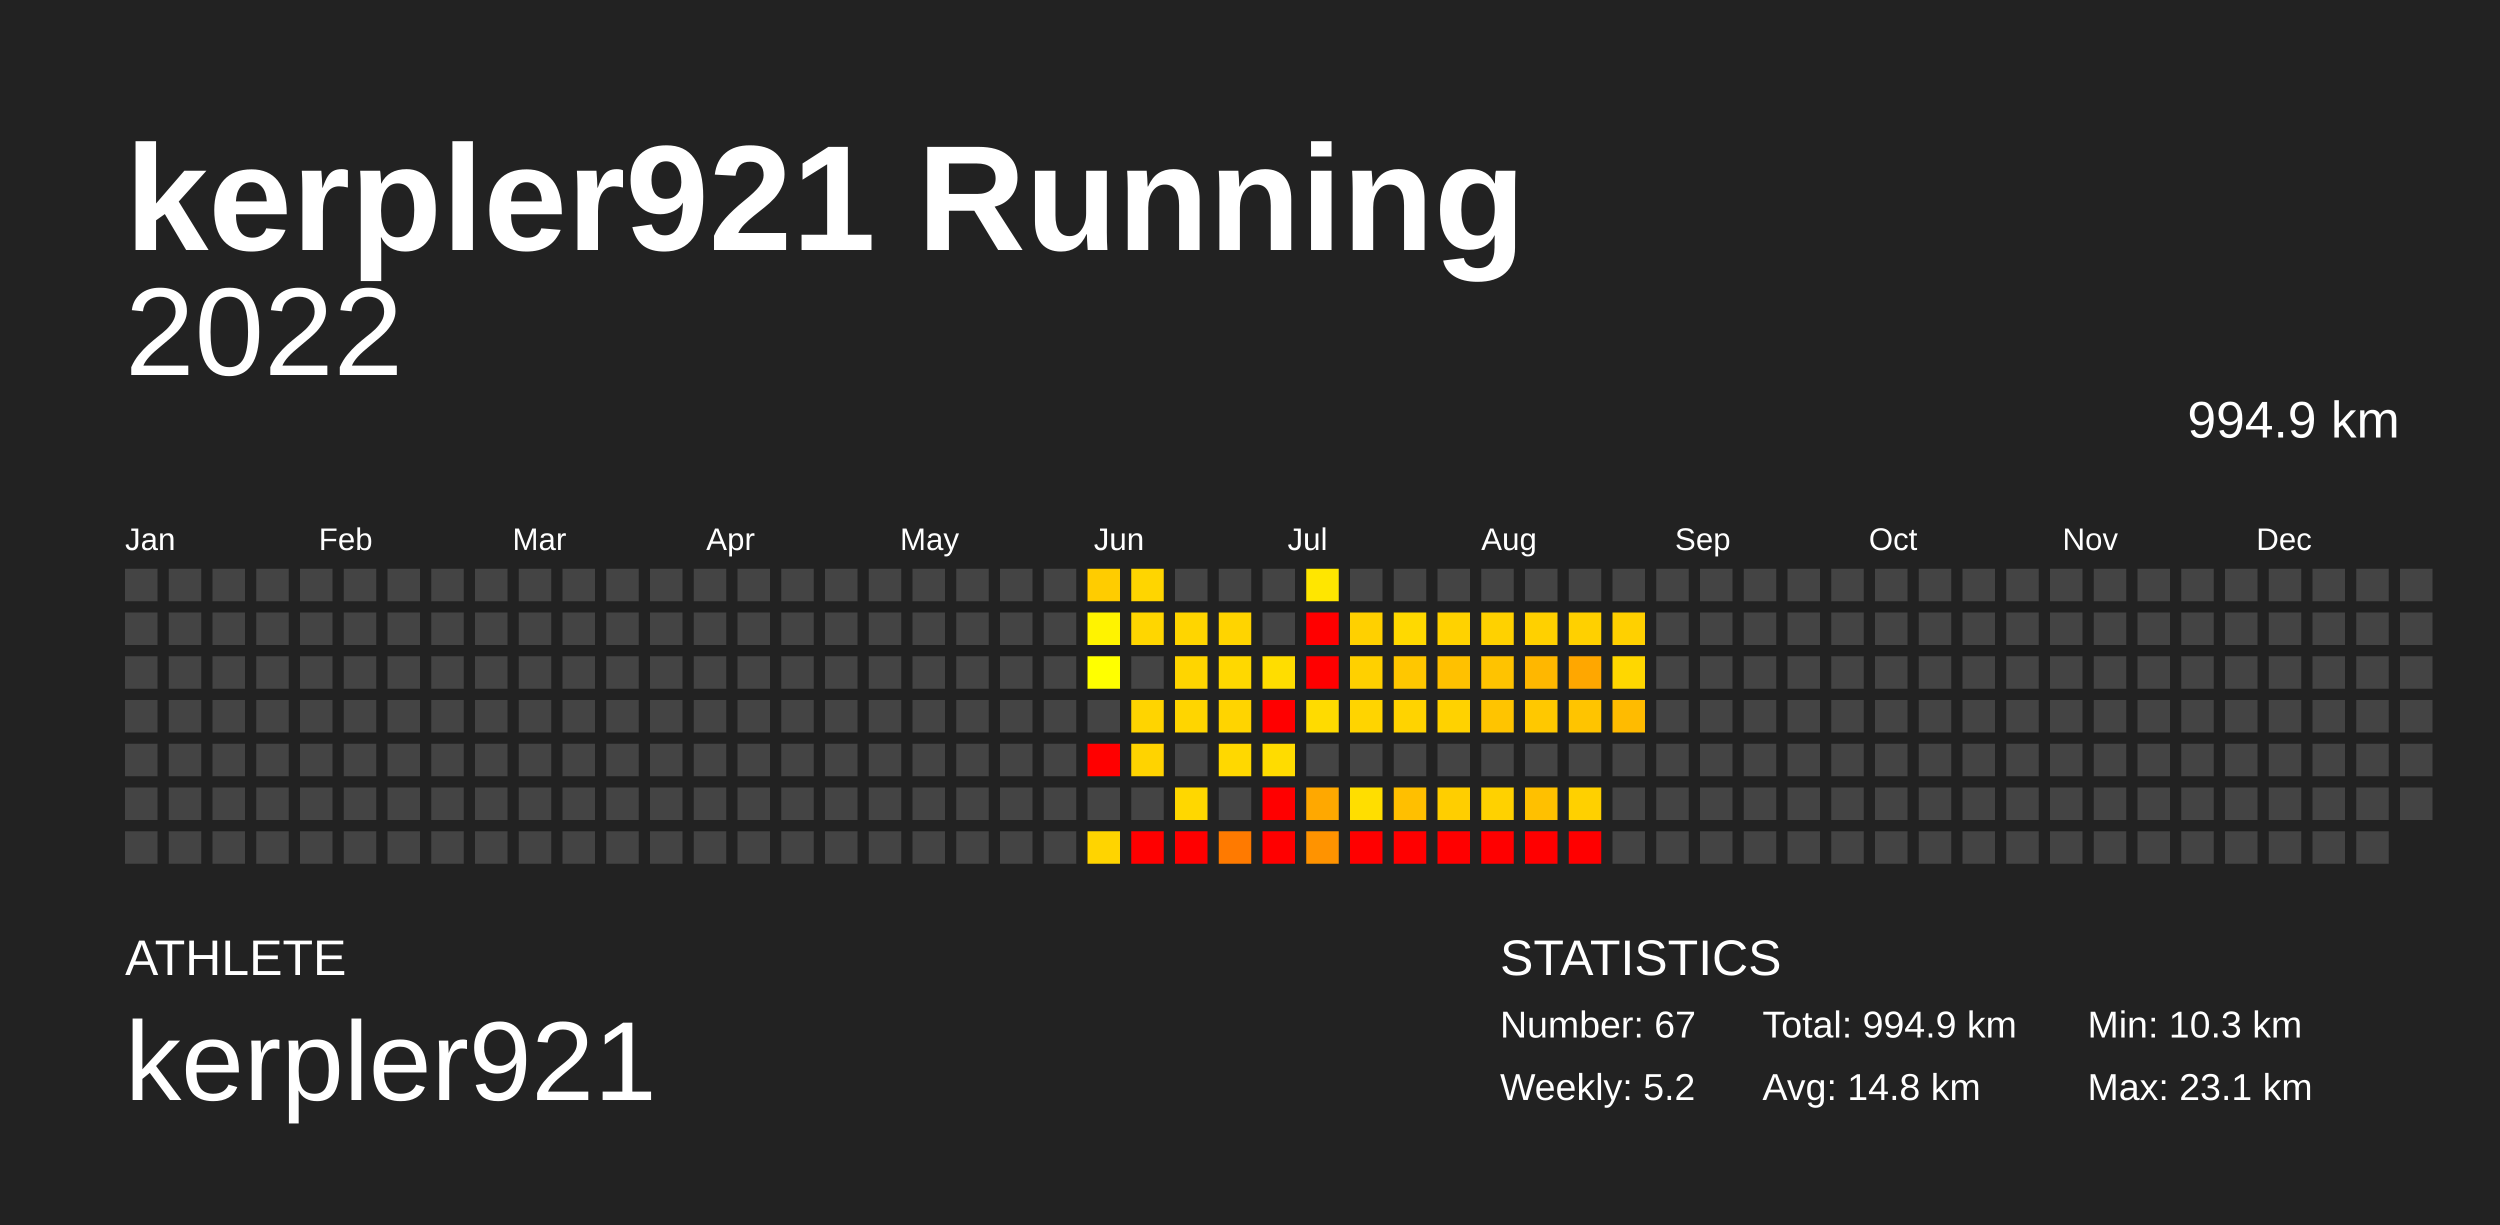
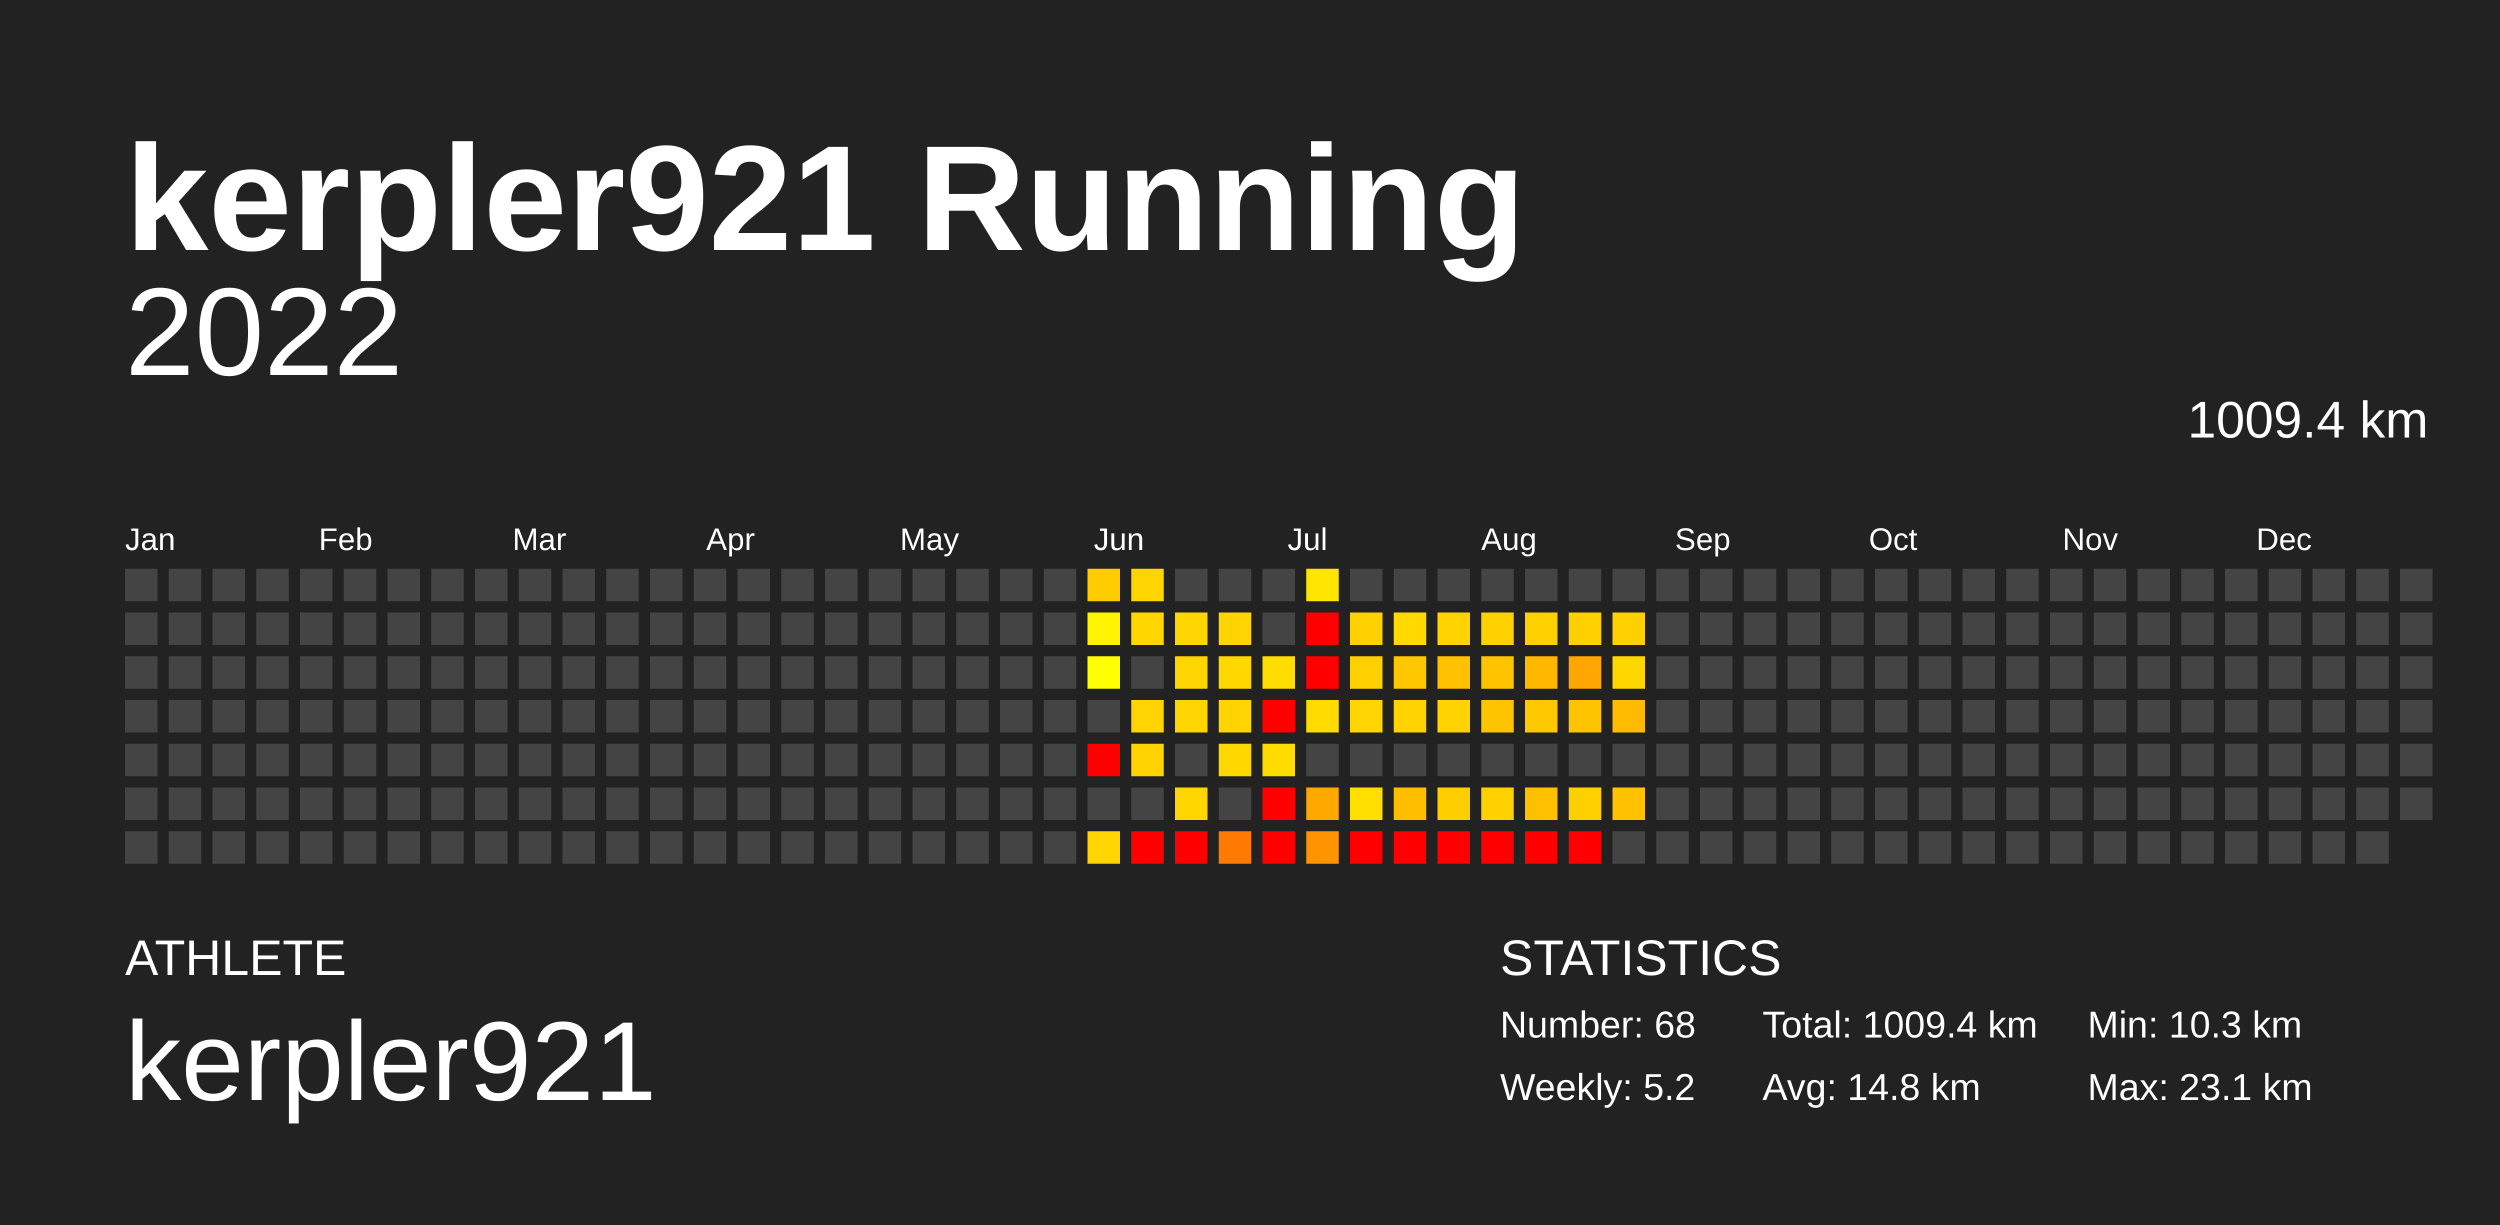
<svg xmlns="http://www.w3.org/2000/svg" baseProfile="full" height="98mm" version="1.1" viewBox="0,0,200,98" width="200mm">
  <defs />
  <rect fill="#222222" height="98" width="200" x="0" y="0" />
  <text fill="#FFFFFF" style="font-size:12px; font-family:Arial; font-weight:bold;" x="10" y="20">kerpler921 Running</text>
  <text fill="#FFFFFF" style="font-size:4px; font-family:Arial" x="10" y="78">ATHLETE</text>
  <text fill="#FFFFFF" style="font-size:9px; font-family:Arial" x="10" y="88">kerpler921</text>
  <text fill="#FFFFFF" style="font-size:4px; font-family:Arial" x="120" y="78">STATISTICS</text>
-   <text fill="#FFFFFF" style="font-size:3px; font-family:Arial" x="120" y="83">Number: 67</text>
+   <text fill="#FFFFFF" style="font-size:3px; font-family:Arial" x="120" y="83">Number: 68</text>
  <text fill="#FFFFFF" style="font-size:3px; font-family:Arial" x="120" y="88">Weekly: 5.2</text>
-   <text fill="#FFFFFF" style="font-size:3px; font-family:Arial" x="141" y="83">Total: 994.9 km</text>
+   <text fill="#FFFFFF" style="font-size:3px; font-family:Arial" x="141" y="83">Total: 1009.4 km</text>
  <text fill="#FFFFFF" style="font-size:3px; font-family:Arial" x="141" y="88">Avg: 14.8 km</text>
  <text fill="#FFFFFF" style="font-size:3px; font-family:Arial" x="167" y="83">Min: 10.3 km</text>
  <text fill="#FFFFFF" style="font-size:3px; font-family:Arial" x="167" y="88">Max: 23.1 km</text>
  <text alignment-baseline="hanging" fill="#FFFFFF" style="font-size:10.0px; font-family:Arial;" x="10" y="30">2022</text>
-   <text alignment-baseline="hanging" fill="#FFFFFF" style="font-size:4.125px; font-family:Arial;" x="175" y="35">994.9 km</text>
+   <text alignment-baseline="hanging" fill="#FFFFFF" style="font-size:4.125px; font-family:Arial;" x="175" y="35">1009.4 km</text>
  <text fill="#FFFFFF" style="font-size:2.5px; font-family:Arial" x="10.0" y="44">Jan</text>
  <text fill="#FFFFFF" style="font-size:2.5px; font-family:Arial" x="25.5" y="44">Feb</text>
  <text fill="#FFFFFF" style="font-size:2.5px; font-family:Arial" x="41.0" y="44">Mar</text>
  <text fill="#FFFFFF" style="font-size:2.5px; font-family:Arial" x="56.5" y="44">Apr</text>
  <text fill="#FFFFFF" style="font-size:2.5px; font-family:Arial" x="72.0" y="44">May</text>
  <text fill="#FFFFFF" style="font-size:2.5px; font-family:Arial" x="87.5" y="44">Jun</text>
  <text fill="#FFFFFF" style="font-size:2.5px; font-family:Arial" x="103.0" y="44">Jul</text>
  <text fill="#FFFFFF" style="font-size:2.5px; font-family:Arial" x="118.5" y="44">Aug</text>
  <text fill="#FFFFFF" style="font-size:2.5px; font-family:Arial" x="134.0" y="44">Sep</text>
  <text fill="#FFFFFF" style="font-size:2.5px; font-family:Arial" x="149.5" y="44">Oct</text>
  <text fill="#FFFFFF" style="font-size:2.5px; font-family:Arial" x="165.0" y="44">Nov</text>
  <text fill="#FFFFFF" style="font-size:2.5px; font-family:Arial" x="180.5" y="44">Dec</text>
  <rect fill="#444444" height="2.6" width="2.6" x="10.0" y="45.5" />
  <rect fill="#444444" height="2.6" width="2.6" x="10.0" y="49.0" />
  <rect fill="#444444" height="2.6" width="2.6" x="10.0" y="52.5" />
  <rect fill="#444444" height="2.6" width="2.6" x="10.0" y="56.0" />
  <rect fill="#444444" height="2.6" width="2.6" x="10.0" y="59.5" />
  <rect fill="#444444" height="2.6" width="2.6" x="10.0" y="63.0" />
  <rect fill="#444444" height="2.6" width="2.6" x="10.0" y="66.5" />
  <rect fill="#444444" height="2.6" width="2.6" x="13.5" y="45.5" />
  <rect fill="#444444" height="2.6" width="2.6" x="13.5" y="49.0" />
  <rect fill="#444444" height="2.6" width="2.6" x="13.5" y="52.5" />
  <rect fill="#444444" height="2.6" width="2.6" x="13.5" y="56.0" />
  <rect fill="#444444" height="2.6" width="2.6" x="13.5" y="59.5" />
  <rect fill="#444444" height="2.6" width="2.6" x="13.5" y="63.0" />
  <rect fill="#444444" height="2.6" width="2.6" x="13.5" y="66.5" />
  <rect fill="#444444" height="2.6" width="2.6" x="17.0" y="45.5" />
  <rect fill="#444444" height="2.6" width="2.6" x="17.0" y="49.0" />
  <rect fill="#444444" height="2.6" width="2.6" x="17.0" y="52.5" />
  <rect fill="#444444" height="2.6" width="2.6" x="17.0" y="56.0" />
  <rect fill="#444444" height="2.6" width="2.6" x="17.0" y="59.5" />
  <rect fill="#444444" height="2.6" width="2.6" x="17.0" y="63.0" />
  <rect fill="#444444" height="2.6" width="2.6" x="17.0" y="66.5" />
  <rect fill="#444444" height="2.6" width="2.6" x="20.5" y="45.5" />
  <rect fill="#444444" height="2.6" width="2.6" x="20.5" y="49.0" />
  <rect fill="#444444" height="2.6" width="2.6" x="20.5" y="52.5" />
  <rect fill="#444444" height="2.6" width="2.6" x="20.5" y="56.0" />
  <rect fill="#444444" height="2.6" width="2.6" x="20.5" y="59.5" />
  <rect fill="#444444" height="2.6" width="2.6" x="20.5" y="63.0" />
  <rect fill="#444444" height="2.6" width="2.6" x="20.5" y="66.5" />
  <rect fill="#444444" height="2.6" width="2.6" x="24.0" y="45.5" />
  <rect fill="#444444" height="2.6" width="2.6" x="24.0" y="49.0" />
  <rect fill="#444444" height="2.6" width="2.6" x="24.0" y="52.5" />
  <rect fill="#444444" height="2.6" width="2.6" x="24.0" y="56.0" />
  <rect fill="#444444" height="2.6" width="2.6" x="24.0" y="59.5" />
  <rect fill="#444444" height="2.6" width="2.6" x="24.0" y="63.0" />
  <rect fill="#444444" height="2.6" width="2.6" x="24.0" y="66.5" />
  <rect fill="#444444" height="2.6" width="2.6" x="27.5" y="45.5" />
  <rect fill="#444444" height="2.6" width="2.6" x="27.5" y="49.0" />
  <rect fill="#444444" height="2.6" width="2.6" x="27.5" y="52.5" />
  <rect fill="#444444" height="2.6" width="2.6" x="27.5" y="56.0" />
  <rect fill="#444444" height="2.6" width="2.6" x="27.5" y="59.5" />
  <rect fill="#444444" height="2.6" width="2.6" x="27.5" y="63.0" />
  <rect fill="#444444" height="2.6" width="2.6" x="27.5" y="66.5" />
  <rect fill="#444444" height="2.6" width="2.6" x="31.0" y="45.5" />
  <rect fill="#444444" height="2.6" width="2.6" x="31.0" y="49.0" />
  <rect fill="#444444" height="2.6" width="2.6" x="31.0" y="52.5" />
  <rect fill="#444444" height="2.6" width="2.6" x="31.0" y="56.0" />
  <rect fill="#444444" height="2.6" width="2.6" x="31.0" y="59.5" />
  <rect fill="#444444" height="2.6" width="2.6" x="31.0" y="63.0" />
  <rect fill="#444444" height="2.6" width="2.6" x="31.0" y="66.5" />
  <rect fill="#444444" height="2.6" width="2.6" x="34.5" y="45.5" />
  <rect fill="#444444" height="2.6" width="2.6" x="34.5" y="49.0" />
  <rect fill="#444444" height="2.6" width="2.6" x="34.5" y="52.5" />
  <rect fill="#444444" height="2.6" width="2.6" x="34.5" y="56.0" />
  <rect fill="#444444" height="2.6" width="2.6" x="34.5" y="59.5" />
  <rect fill="#444444" height="2.6" width="2.6" x="34.5" y="63.0" />
  <rect fill="#444444" height="2.6" width="2.6" x="34.5" y="66.5" />
  <rect fill="#444444" height="2.6" width="2.6" x="38.0" y="45.5" />
  <rect fill="#444444" height="2.6" width="2.6" x="38.0" y="49.0" />
  <rect fill="#444444" height="2.6" width="2.6" x="38.0" y="52.5" />
  <rect fill="#444444" height="2.6" width="2.6" x="38.0" y="56.0" />
  <rect fill="#444444" height="2.6" width="2.6" x="38.0" y="59.5" />
  <rect fill="#444444" height="2.6" width="2.6" x="38.0" y="63.0" />
  <rect fill="#444444" height="2.6" width="2.6" x="38.0" y="66.5" />
  <rect fill="#444444" height="2.6" width="2.6" x="41.5" y="45.5" />
  <rect fill="#444444" height="2.6" width="2.6" x="41.5" y="49.0" />
  <rect fill="#444444" height="2.6" width="2.6" x="41.5" y="52.5" />
  <rect fill="#444444" height="2.6" width="2.6" x="41.5" y="56.0" />
  <rect fill="#444444" height="2.6" width="2.6" x="41.5" y="59.5" />
  <rect fill="#444444" height="2.6" width="2.6" x="41.5" y="63.0" />
  <rect fill="#444444" height="2.6" width="2.6" x="41.5" y="66.5" />
  <rect fill="#444444" height="2.6" width="2.6" x="45.0" y="45.5" />
  <rect fill="#444444" height="2.6" width="2.6" x="45.0" y="49.0" />
  <rect fill="#444444" height="2.6" width="2.6" x="45.0" y="52.5" />
  <rect fill="#444444" height="2.6" width="2.6" x="45.0" y="56.0" />
  <rect fill="#444444" height="2.6" width="2.6" x="45.0" y="59.5" />
  <rect fill="#444444" height="2.6" width="2.6" x="45.0" y="63.0" />
  <rect fill="#444444" height="2.6" width="2.6" x="45.0" y="66.5" />
  <rect fill="#444444" height="2.6" width="2.6" x="48.5" y="45.5" />
  <rect fill="#444444" height="2.6" width="2.6" x="48.5" y="49.0" />
  <rect fill="#444444" height="2.6" width="2.6" x="48.5" y="52.5" />
  <rect fill="#444444" height="2.6" width="2.6" x="48.5" y="56.0" />
  <rect fill="#444444" height="2.6" width="2.6" x="48.5" y="59.5" />
  <rect fill="#444444" height="2.6" width="2.6" x="48.5" y="63.0" />
  <rect fill="#444444" height="2.6" width="2.6" x="48.5" y="66.5" />
  <rect fill="#444444" height="2.6" width="2.6" x="52.0" y="45.5" />
  <rect fill="#444444" height="2.6" width="2.6" x="52.0" y="49.0" />
  <rect fill="#444444" height="2.6" width="2.6" x="52.0" y="52.5" />
  <rect fill="#444444" height="2.6" width="2.6" x="52.0" y="56.0" />
  <rect fill="#444444" height="2.6" width="2.6" x="52.0" y="59.5" />
  <rect fill="#444444" height="2.6" width="2.6" x="52.0" y="63.0" />
  <rect fill="#444444" height="2.6" width="2.6" x="52.0" y="66.5" />
  <rect fill="#444444" height="2.6" width="2.6" x="55.5" y="45.5" />
  <rect fill="#444444" height="2.6" width="2.6" x="55.5" y="49.0" />
  <rect fill="#444444" height="2.6" width="2.6" x="55.5" y="52.5" />
  <rect fill="#444444" height="2.6" width="2.6" x="55.5" y="56.0" />
  <rect fill="#444444" height="2.6" width="2.6" x="55.5" y="59.5" />
  <rect fill="#444444" height="2.6" width="2.6" x="55.5" y="63.0" />
  <rect fill="#444444" height="2.6" width="2.6" x="55.5" y="66.5" />
  <rect fill="#444444" height="2.6" width="2.6" x="59.0" y="45.5" />
  <rect fill="#444444" height="2.6" width="2.6" x="59.0" y="49.0" />
  <rect fill="#444444" height="2.6" width="2.6" x="59.0" y="52.5" />
  <rect fill="#444444" height="2.6" width="2.6" x="59.0" y="56.0" />
  <rect fill="#444444" height="2.6" width="2.6" x="59.0" y="59.5" />
  <rect fill="#444444" height="2.6" width="2.6" x="59.0" y="63.0" />
  <rect fill="#444444" height="2.6" width="2.6" x="59.0" y="66.5" />
  <rect fill="#444444" height="2.6" width="2.6" x="62.5" y="45.5" />
  <rect fill="#444444" height="2.6" width="2.6" x="62.5" y="49.0" />
  <rect fill="#444444" height="2.6" width="2.6" x="62.5" y="52.5" />
  <rect fill="#444444" height="2.6" width="2.6" x="62.5" y="56.0" />
  <rect fill="#444444" height="2.6" width="2.6" x="62.5" y="59.5" />
  <rect fill="#444444" height="2.6" width="2.6" x="62.5" y="63.0" />
  <rect fill="#444444" height="2.6" width="2.6" x="62.5" y="66.5" />
  <rect fill="#444444" height="2.6" width="2.6" x="66.0" y="45.5" />
  <rect fill="#444444" height="2.6" width="2.6" x="66.0" y="49.0" />
  <rect fill="#444444" height="2.6" width="2.6" x="66.0" y="52.5" />
  <rect fill="#444444" height="2.6" width="2.6" x="66.0" y="56.0" />
  <rect fill="#444444" height="2.6" width="2.6" x="66.0" y="59.5" />
  <rect fill="#444444" height="2.6" width="2.6" x="66.0" y="63.0" />
  <rect fill="#444444" height="2.6" width="2.6" x="66.0" y="66.5" />
  <rect fill="#444444" height="2.6" width="2.6" x="69.5" y="45.5" />
  <rect fill="#444444" height="2.6" width="2.6" x="69.5" y="49.0" />
  <rect fill="#444444" height="2.6" width="2.6" x="69.5" y="52.5" />
  <rect fill="#444444" height="2.6" width="2.6" x="69.5" y="56.0" />
  <rect fill="#444444" height="2.6" width="2.6" x="69.5" y="59.5" />
  <rect fill="#444444" height="2.6" width="2.6" x="69.5" y="63.0" />
  <rect fill="#444444" height="2.6" width="2.6" x="69.5" y="66.5" />
  <rect fill="#444444" height="2.6" width="2.6" x="73.0" y="45.5" />
  <rect fill="#444444" height="2.6" width="2.6" x="73.0" y="49.0" />
  <rect fill="#444444" height="2.6" width="2.6" x="73.0" y="52.5" />
  <rect fill="#444444" height="2.6" width="2.6" x="73.0" y="56.0" />
  <rect fill="#444444" height="2.6" width="2.6" x="73.0" y="59.5" />
  <rect fill="#444444" height="2.6" width="2.6" x="73.0" y="63.0" />
  <rect fill="#444444" height="2.6" width="2.6" x="73.0" y="66.5" />
  <rect fill="#444444" height="2.6" width="2.6" x="76.5" y="45.5" />
  <rect fill="#444444" height="2.6" width="2.6" x="76.5" y="49.0" />
  <rect fill="#444444" height="2.6" width="2.6" x="76.5" y="52.5" />
  <rect fill="#444444" height="2.6" width="2.6" x="76.5" y="56.0" />
  <rect fill="#444444" height="2.6" width="2.6" x="76.5" y="59.5" />
  <rect fill="#444444" height="2.6" width="2.6" x="76.5" y="63.0" />
  <rect fill="#444444" height="2.6" width="2.6" x="76.5" y="66.5" />
  <rect fill="#444444" height="2.6" width="2.6" x="80.0" y="45.5" />
  <rect fill="#444444" height="2.6" width="2.6" x="80.0" y="49.0" />
  <rect fill="#444444" height="2.6" width="2.6" x="80.0" y="52.5" />
  <rect fill="#444444" height="2.6" width="2.6" x="80.0" y="56.0" />
  <rect fill="#444444" height="2.6" width="2.6" x="80.0" y="59.5" />
  <rect fill="#444444" height="2.6" width="2.6" x="80.0" y="63.0" />
  <rect fill="#444444" height="2.6" width="2.6" x="80.0" y="66.5" />
  <rect fill="#444444" height="2.6" width="2.6" x="83.5" y="45.5" />
  <rect fill="#444444" height="2.6" width="2.6" x="83.5" y="49.0" />
  <rect fill="#444444" height="2.6" width="2.6" x="83.5" y="52.5" />
  <rect fill="#444444" height="2.6" width="2.6" x="83.5" y="56.0" />
  <rect fill="#444444" height="2.6" width="2.6" x="83.5" y="59.5" />
  <rect fill="#444444" height="2.6" width="2.6" x="83.5" y="63.0" />
  <rect fill="#444444" height="2.6" width="2.6" x="83.5" y="66.5" />
  <rect fill="#ffcc00" height="2.6" width="2.6" x="87.0" y="45.5" />
  <rect fill="#fff300" height="2.6" width="2.6" x="87.0" y="49.0" />
  <rect fill="#ffff00" height="2.6" width="2.6" x="87.0" y="52.5" />
  <rect fill="#444444" height="2.6" width="2.6" x="87.0" y="56.0" />
  <rect fill="red" height="2.6" width="2.6" x="87.0" y="59.5" />
  <rect fill="#444444" height="2.6" width="2.6" x="87.0" y="63.0" />
  <rect fill="#ffd400" height="2.6" width="2.6" x="87.0" y="66.5" />
  <rect fill="#ffd500" height="2.6" width="2.6" x="90.5" y="45.5" />
  <rect fill="#ffd600" height="2.6" width="2.6" x="90.5" y="49.0" />
  <rect fill="#444444" height="2.6" width="2.6" x="90.5" y="52.5" />
  <rect fill="#ffd400" height="2.6" width="2.6" x="90.5" y="56.0" />
  <rect fill="#ffd300" height="2.6" width="2.6" x="90.5" y="59.5" />
  <rect fill="#444444" height="2.6" width="2.6" x="90.5" y="63.0" />
  <rect fill="red" height="2.6" width="2.6" x="90.5" y="66.5" />
  <rect fill="#444444" height="2.6" width="2.6" x="94.0" y="45.5" />
  <rect fill="#ffd500" height="2.6" width="2.6" x="94.0" y="49.0" />
  <rect fill="#ffd500" height="2.6" width="2.6" x="94.0" y="52.5" />
  <rect fill="#ffd500" height="2.6" width="2.6" x="94.0" y="56.0" />
  <rect fill="#444444" height="2.6" width="2.6" x="94.0" y="59.5" />
  <rect fill="#ffd700" height="2.6" width="2.6" x="94.0" y="63.0" />
  <rect fill="red" height="2.6" width="2.6" x="94.0" y="66.5" />
  <rect fill="#444444" height="2.6" width="2.6" x="97.5" y="45.5" />
  <rect fill="#ffd400" height="2.6" width="2.6" x="97.5" y="49.0" />
  <rect fill="#ffd800" height="2.6" width="2.6" x="97.5" y="52.5" />
  <rect fill="#ffd400" height="2.6" width="2.6" x="97.5" y="56.0" />
  <rect fill="#ffd800" height="2.6" width="2.6" x="97.5" y="59.5" />
  <rect fill="#444444" height="2.6" width="2.6" x="97.5" y="63.0" />
  <rect fill="#ff7a00" height="2.6" width="2.6" x="97.5" y="66.5" />
  <rect fill="#444444" height="2.6" width="2.6" x="101.0" y="45.5" />
  <rect fill="#444444" height="2.6" width="2.6" x="101.0" y="49.0" />
  <rect fill="#ffdd00" height="2.6" width="2.6" x="101.0" y="52.5" />
  <rect fill="red" height="2.6" width="2.6" x="101.0" y="56.0" />
  <rect fill="#ffdc00" height="2.6" width="2.6" x="101.0" y="59.5" />
  <rect fill="red" height="2.6" width="2.6" x="101.0" y="63.0" />
  <rect fill="red" height="2.6" width="2.6" x="101.0" y="66.5" />
  <rect fill="#ffe600" height="2.6" width="2.6" x="104.5" y="45.5" />
  <rect fill="red" height="2.6" width="2.6" x="104.5" y="49.0" />
  <rect fill="red" height="2.6" width="2.6" x="104.5" y="52.5" />
  <rect fill="#ffdb00" height="2.6" width="2.6" x="104.5" y="56.0" />
  <rect fill="#444444" height="2.6" width="2.6" x="104.5" y="59.5" />
  <rect fill="#ffa800" height="2.6" width="2.6" x="104.5" y="63.0" />
  <rect fill="#ff9300" height="2.6" width="2.6" x="104.5" y="66.5" />
  <rect fill="#444444" height="2.6" width="2.6" x="108.0" y="45.5" />
  <rect fill="#ffd000" height="2.6" width="2.6" x="108.0" y="49.0" />
  <rect fill="#ffd000" height="2.6" width="2.6" x="108.0" y="52.5" />
  <rect fill="#ffd400" height="2.6" width="2.6" x="108.0" y="56.0" />
  <rect fill="#444444" height="2.6" width="2.6" x="108.0" y="59.5" />
  <rect fill="#ffde00" height="2.6" width="2.6" x="108.0" y="63.0" />
  <rect fill="red" height="2.6" width="2.6" x="108.0" y="66.5" />
  <rect fill="#444444" height="2.6" width="2.6" x="111.5" y="45.5" />
  <rect fill="#ffd900" height="2.6" width="2.6" x="111.5" y="49.0" />
  <rect fill="#ffc700" height="2.6" width="2.6" x="111.5" y="52.5" />
  <rect fill="#ffd300" height="2.6" width="2.6" x="111.5" y="56.0" />
  <rect fill="#444444" height="2.6" width="2.6" x="111.5" y="59.5" />
  <rect fill="#ffbf00" height="2.6" width="2.6" x="111.5" y="63.0" />
  <rect fill="red" height="2.6" width="2.6" x="111.5" y="66.5" />
  <rect fill="#444444" height="2.6" width="2.6" x="115.0" y="45.5" />
  <rect fill="#ffd200" height="2.6" width="2.6" x="115.0" y="49.0" />
  <rect fill="#ffc100" height="2.6" width="2.6" x="115.0" y="52.5" />
  <rect fill="#ffd200" height="2.6" width="2.6" x="115.0" y="56.0" />
  <rect fill="#444444" height="2.6" width="2.6" x="115.0" y="59.5" />
  <rect fill="#ffce00" height="2.6" width="2.6" x="115.0" y="63.0" />
  <rect fill="red" height="2.6" width="2.6" x="115.0" y="66.5" />
  <rect fill="#444444" height="2.6" width="2.6" x="118.5" y="45.5" />
  <rect fill="#ffd100" height="2.6" width="2.6" x="118.5" y="49.0" />
  <rect fill="#ffc300" height="2.6" width="2.6" x="118.5" y="52.5" />
  <rect fill="#ffc400" height="2.6" width="2.6" x="118.5" y="56.0" />
  <rect fill="#444444" height="2.6" width="2.6" x="118.5" y="59.5" />
  <rect fill="#ffd100" height="2.6" width="2.6" x="118.5" y="63.0" />
  <rect fill="red" height="2.6" width="2.6" x="118.5" y="66.5" />
  <rect fill="#444444" height="2.6" width="2.6" x="122.0" y="45.5" />
  <rect fill="#ffd000" height="2.6" width="2.6" x="122.0" y="49.0" />
  <rect fill="#ffb700" height="2.6" width="2.6" x="122.0" y="52.5" />
  <rect fill="#ffc800" height="2.6" width="2.6" x="122.0" y="56.0" />
  <rect fill="#444444" height="2.6" width="2.6" x="122.0" y="59.5" />
  <rect fill="#ffc000" height="2.6" width="2.6" x="122.0" y="63.0" />
  <rect fill="red" height="2.6" width="2.6" x="122.0" y="66.5" />
  <rect fill="#444444" height="2.6" width="2.6" x="125.5" y="45.5" />
  <rect fill="#ffd000" height="2.6" width="2.6" x="125.5" y="49.0" />
  <rect fill="#ffa700" height="2.6" width="2.6" x="125.5" y="52.5" />
  <rect fill="#ffc400" height="2.6" width="2.6" x="125.5" y="56.0" />
  <rect fill="#444444" height="2.6" width="2.6" x="125.5" y="59.5" />
  <rect fill="#ffd000" height="2.6" width="2.6" x="125.5" y="63.0" />
  <rect fill="red" height="2.6" width="2.6" x="125.5" y="66.5" />
  <rect fill="#444444" height="2.6" width="2.6" x="129.0" y="45.5" />
  <rect fill="#ffd000" height="2.6" width="2.6" x="129.0" y="49.0" />
  <rect fill="#ffd700" height="2.6" width="2.6" x="129.0" y="52.5" />
  <rect fill="#ffbb00" height="2.6" width="2.6" x="129.0" y="56.0" />
  <rect fill="#444444" height="2.6" width="2.6" x="129.0" y="59.5" />
-   <rect fill="#444444" height="2.6" width="2.6" x="129.0" y="63.0" />
+   <rect fill="#ffc100" height="2.6" width="2.6" x="129.0" y="63.0" />
  <rect fill="#444444" height="2.6" width="2.6" x="129.0" y="66.5" />
  <rect fill="#444444" height="2.6" width="2.6" x="132.5" y="45.5" />
  <rect fill="#444444" height="2.6" width="2.6" x="132.5" y="49.0" />
  <rect fill="#444444" height="2.6" width="2.6" x="132.5" y="52.5" />
  <rect fill="#444444" height="2.6" width="2.6" x="132.5" y="56.0" />
  <rect fill="#444444" height="2.6" width="2.6" x="132.5" y="59.5" />
  <rect fill="#444444" height="2.6" width="2.6" x="132.5" y="63.0" />
  <rect fill="#444444" height="2.6" width="2.6" x="132.5" y="66.5" />
  <rect fill="#444444" height="2.6" width="2.6" x="136.0" y="45.5" />
  <rect fill="#444444" height="2.6" width="2.6" x="136.0" y="49.0" />
  <rect fill="#444444" height="2.6" width="2.6" x="136.0" y="52.5" />
  <rect fill="#444444" height="2.6" width="2.6" x="136.0" y="56.0" />
  <rect fill="#444444" height="2.6" width="2.6" x="136.0" y="59.5" />
  <rect fill="#444444" height="2.6" width="2.6" x="136.0" y="63.0" />
  <rect fill="#444444" height="2.6" width="2.6" x="136.0" y="66.5" />
  <rect fill="#444444" height="2.6" width="2.6" x="139.5" y="45.5" />
  <rect fill="#444444" height="2.6" width="2.6" x="139.5" y="49.0" />
  <rect fill="#444444" height="2.6" width="2.6" x="139.5" y="52.5" />
  <rect fill="#444444" height="2.6" width="2.6" x="139.5" y="56.0" />
  <rect fill="#444444" height="2.6" width="2.6" x="139.5" y="59.5" />
  <rect fill="#444444" height="2.6" width="2.6" x="139.5" y="63.0" />
  <rect fill="#444444" height="2.6" width="2.6" x="139.5" y="66.5" />
  <rect fill="#444444" height="2.6" width="2.6" x="143.0" y="45.5" />
  <rect fill="#444444" height="2.6" width="2.6" x="143.0" y="49.0" />
  <rect fill="#444444" height="2.6" width="2.6" x="143.0" y="52.5" />
  <rect fill="#444444" height="2.6" width="2.6" x="143.0" y="56.0" />
  <rect fill="#444444" height="2.6" width="2.6" x="143.0" y="59.5" />
  <rect fill="#444444" height="2.6" width="2.6" x="143.0" y="63.0" />
  <rect fill="#444444" height="2.6" width="2.6" x="143.0" y="66.5" />
  <rect fill="#444444" height="2.6" width="2.6" x="146.5" y="45.5" />
  <rect fill="#444444" height="2.6" width="2.6" x="146.5" y="49.0" />
  <rect fill="#444444" height="2.6" width="2.6" x="146.5" y="52.5" />
  <rect fill="#444444" height="2.6" width="2.6" x="146.5" y="56.0" />
  <rect fill="#444444" height="2.6" width="2.6" x="146.5" y="59.5" />
  <rect fill="#444444" height="2.6" width="2.6" x="146.5" y="63.0" />
  <rect fill="#444444" height="2.6" width="2.6" x="146.5" y="66.5" />
  <rect fill="#444444" height="2.6" width="2.6" x="150.0" y="45.5" />
  <rect fill="#444444" height="2.6" width="2.6" x="150.0" y="49.0" />
  <rect fill="#444444" height="2.6" width="2.6" x="150.0" y="52.5" />
  <rect fill="#444444" height="2.6" width="2.6" x="150.0" y="56.0" />
  <rect fill="#444444" height="2.6" width="2.6" x="150.0" y="59.5" />
  <rect fill="#444444" height="2.6" width="2.6" x="150.0" y="63.0" />
  <rect fill="#444444" height="2.6" width="2.6" x="150.0" y="66.5" />
  <rect fill="#444444" height="2.6" width="2.6" x="153.5" y="45.5" />
  <rect fill="#444444" height="2.6" width="2.6" x="153.5" y="49.0" />
  <rect fill="#444444" height="2.6" width="2.6" x="153.5" y="52.5" />
  <rect fill="#444444" height="2.6" width="2.6" x="153.5" y="56.0" />
  <rect fill="#444444" height="2.6" width="2.6" x="153.5" y="59.5" />
  <rect fill="#444444" height="2.6" width="2.6" x="153.5" y="63.0" />
  <rect fill="#444444" height="2.6" width="2.6" x="153.5" y="66.5" />
  <rect fill="#444444" height="2.6" width="2.6" x="157.0" y="45.5" />
  <rect fill="#444444" height="2.6" width="2.6" x="157.0" y="49.0" />
  <rect fill="#444444" height="2.6" width="2.6" x="157.0" y="52.5" />
  <rect fill="#444444" height="2.6" width="2.6" x="157.0" y="56.0" />
  <rect fill="#444444" height="2.6" width="2.6" x="157.0" y="59.5" />
  <rect fill="#444444" height="2.6" width="2.6" x="157.0" y="63.0" />
  <rect fill="#444444" height="2.6" width="2.6" x="157.0" y="66.5" />
  <rect fill="#444444" height="2.6" width="2.6" x="160.5" y="45.5" />
  <rect fill="#444444" height="2.6" width="2.6" x="160.5" y="49.0" />
  <rect fill="#444444" height="2.6" width="2.6" x="160.5" y="52.5" />
  <rect fill="#444444" height="2.6" width="2.6" x="160.5" y="56.0" />
  <rect fill="#444444" height="2.6" width="2.6" x="160.5" y="59.5" />
  <rect fill="#444444" height="2.6" width="2.6" x="160.5" y="63.0" />
  <rect fill="#444444" height="2.6" width="2.6" x="160.5" y="66.5" />
  <rect fill="#444444" height="2.6" width="2.6" x="164.0" y="45.5" />
  <rect fill="#444444" height="2.6" width="2.6" x="164.0" y="49.0" />
  <rect fill="#444444" height="2.6" width="2.6" x="164.0" y="52.5" />
  <rect fill="#444444" height="2.6" width="2.6" x="164.0" y="56.0" />
  <rect fill="#444444" height="2.6" width="2.6" x="164.0" y="59.5" />
  <rect fill="#444444" height="2.6" width="2.6" x="164.0" y="63.0" />
  <rect fill="#444444" height="2.6" width="2.6" x="164.0" y="66.5" />
  <rect fill="#444444" height="2.6" width="2.6" x="167.5" y="45.5" />
  <rect fill="#444444" height="2.6" width="2.6" x="167.5" y="49.0" />
  <rect fill="#444444" height="2.6" width="2.6" x="167.5" y="52.5" />
  <rect fill="#444444" height="2.6" width="2.6" x="167.5" y="56.0" />
  <rect fill="#444444" height="2.6" width="2.6" x="167.5" y="59.5" />
  <rect fill="#444444" height="2.6" width="2.6" x="167.5" y="63.0" />
  <rect fill="#444444" height="2.6" width="2.6" x="167.5" y="66.5" />
  <rect fill="#444444" height="2.6" width="2.6" x="171.0" y="45.5" />
  <rect fill="#444444" height="2.6" width="2.6" x="171.0" y="49.0" />
  <rect fill="#444444" height="2.6" width="2.6" x="171.0" y="52.5" />
  <rect fill="#444444" height="2.6" width="2.6" x="171.0" y="56.0" />
  <rect fill="#444444" height="2.6" width="2.6" x="171.0" y="59.5" />
  <rect fill="#444444" height="2.6" width="2.6" x="171.0" y="63.0" />
  <rect fill="#444444" height="2.6" width="2.6" x="171.0" y="66.5" />
  <rect fill="#444444" height="2.6" width="2.6" x="174.5" y="45.5" />
  <rect fill="#444444" height="2.6" width="2.6" x="174.5" y="49.0" />
  <rect fill="#444444" height="2.6" width="2.6" x="174.5" y="52.5" />
  <rect fill="#444444" height="2.6" width="2.6" x="174.5" y="56.0" />
  <rect fill="#444444" height="2.6" width="2.6" x="174.5" y="59.5" />
  <rect fill="#444444" height="2.6" width="2.6" x="174.5" y="63.0" />
  <rect fill="#444444" height="2.6" width="2.6" x="174.5" y="66.5" />
  <rect fill="#444444" height="2.6" width="2.6" x="178.0" y="45.5" />
  <rect fill="#444444" height="2.6" width="2.6" x="178.0" y="49.0" />
  <rect fill="#444444" height="2.6" width="2.6" x="178.0" y="52.5" />
  <rect fill="#444444" height="2.6" width="2.6" x="178.0" y="56.0" />
  <rect fill="#444444" height="2.6" width="2.6" x="178.0" y="59.5" />
  <rect fill="#444444" height="2.6" width="2.6" x="178.0" y="63.0" />
  <rect fill="#444444" height="2.6" width="2.6" x="178.0" y="66.5" />
  <rect fill="#444444" height="2.6" width="2.6" x="181.5" y="45.5" />
  <rect fill="#444444" height="2.6" width="2.6" x="181.5" y="49.0" />
  <rect fill="#444444" height="2.6" width="2.6" x="181.5" y="52.5" />
  <rect fill="#444444" height="2.6" width="2.6" x="181.5" y="56.0" />
  <rect fill="#444444" height="2.6" width="2.6" x="181.5" y="59.5" />
  <rect fill="#444444" height="2.6" width="2.6" x="181.5" y="63.0" />
  <rect fill="#444444" height="2.6" width="2.6" x="181.5" y="66.5" />
  <rect fill="#444444" height="2.6" width="2.6" x="185.0" y="45.5" />
  <rect fill="#444444" height="2.6" width="2.6" x="185.0" y="49.0" />
  <rect fill="#444444" height="2.6" width="2.6" x="185.0" y="52.5" />
  <rect fill="#444444" height="2.6" width="2.6" x="185.0" y="56.0" />
  <rect fill="#444444" height="2.6" width="2.6" x="185.0" y="59.5" />
  <rect fill="#444444" height="2.6" width="2.6" x="185.0" y="63.0" />
  <rect fill="#444444" height="2.6" width="2.6" x="185.0" y="66.5" />
  <rect fill="#444444" height="2.6" width="2.6" x="188.5" y="45.5" />
  <rect fill="#444444" height="2.6" width="2.6" x="188.5" y="49.0" />
  <rect fill="#444444" height="2.6" width="2.6" x="188.5" y="52.5" />
  <rect fill="#444444" height="2.6" width="2.6" x="188.5" y="56.0" />
  <rect fill="#444444" height="2.6" width="2.6" x="188.5" y="59.5" />
  <rect fill="#444444" height="2.6" width="2.6" x="188.5" y="63.0" />
  <rect fill="#444444" height="2.6" width="2.6" x="188.5" y="66.5" />
  <rect fill="#444444" height="2.6" width="2.6" x="192.0" y="45.5" />
  <rect fill="#444444" height="2.6" width="2.6" x="192.0" y="49.0" />
  <rect fill="#444444" height="2.6" width="2.6" x="192.0" y="52.5" />
  <rect fill="#444444" height="2.6" width="2.6" x="192.0" y="56.0" />
  <rect fill="#444444" height="2.6" width="2.6" x="192.0" y="59.5" />
  <rect fill="#444444" height="2.6" width="2.6" x="192.0" y="63.0" />
</svg>
